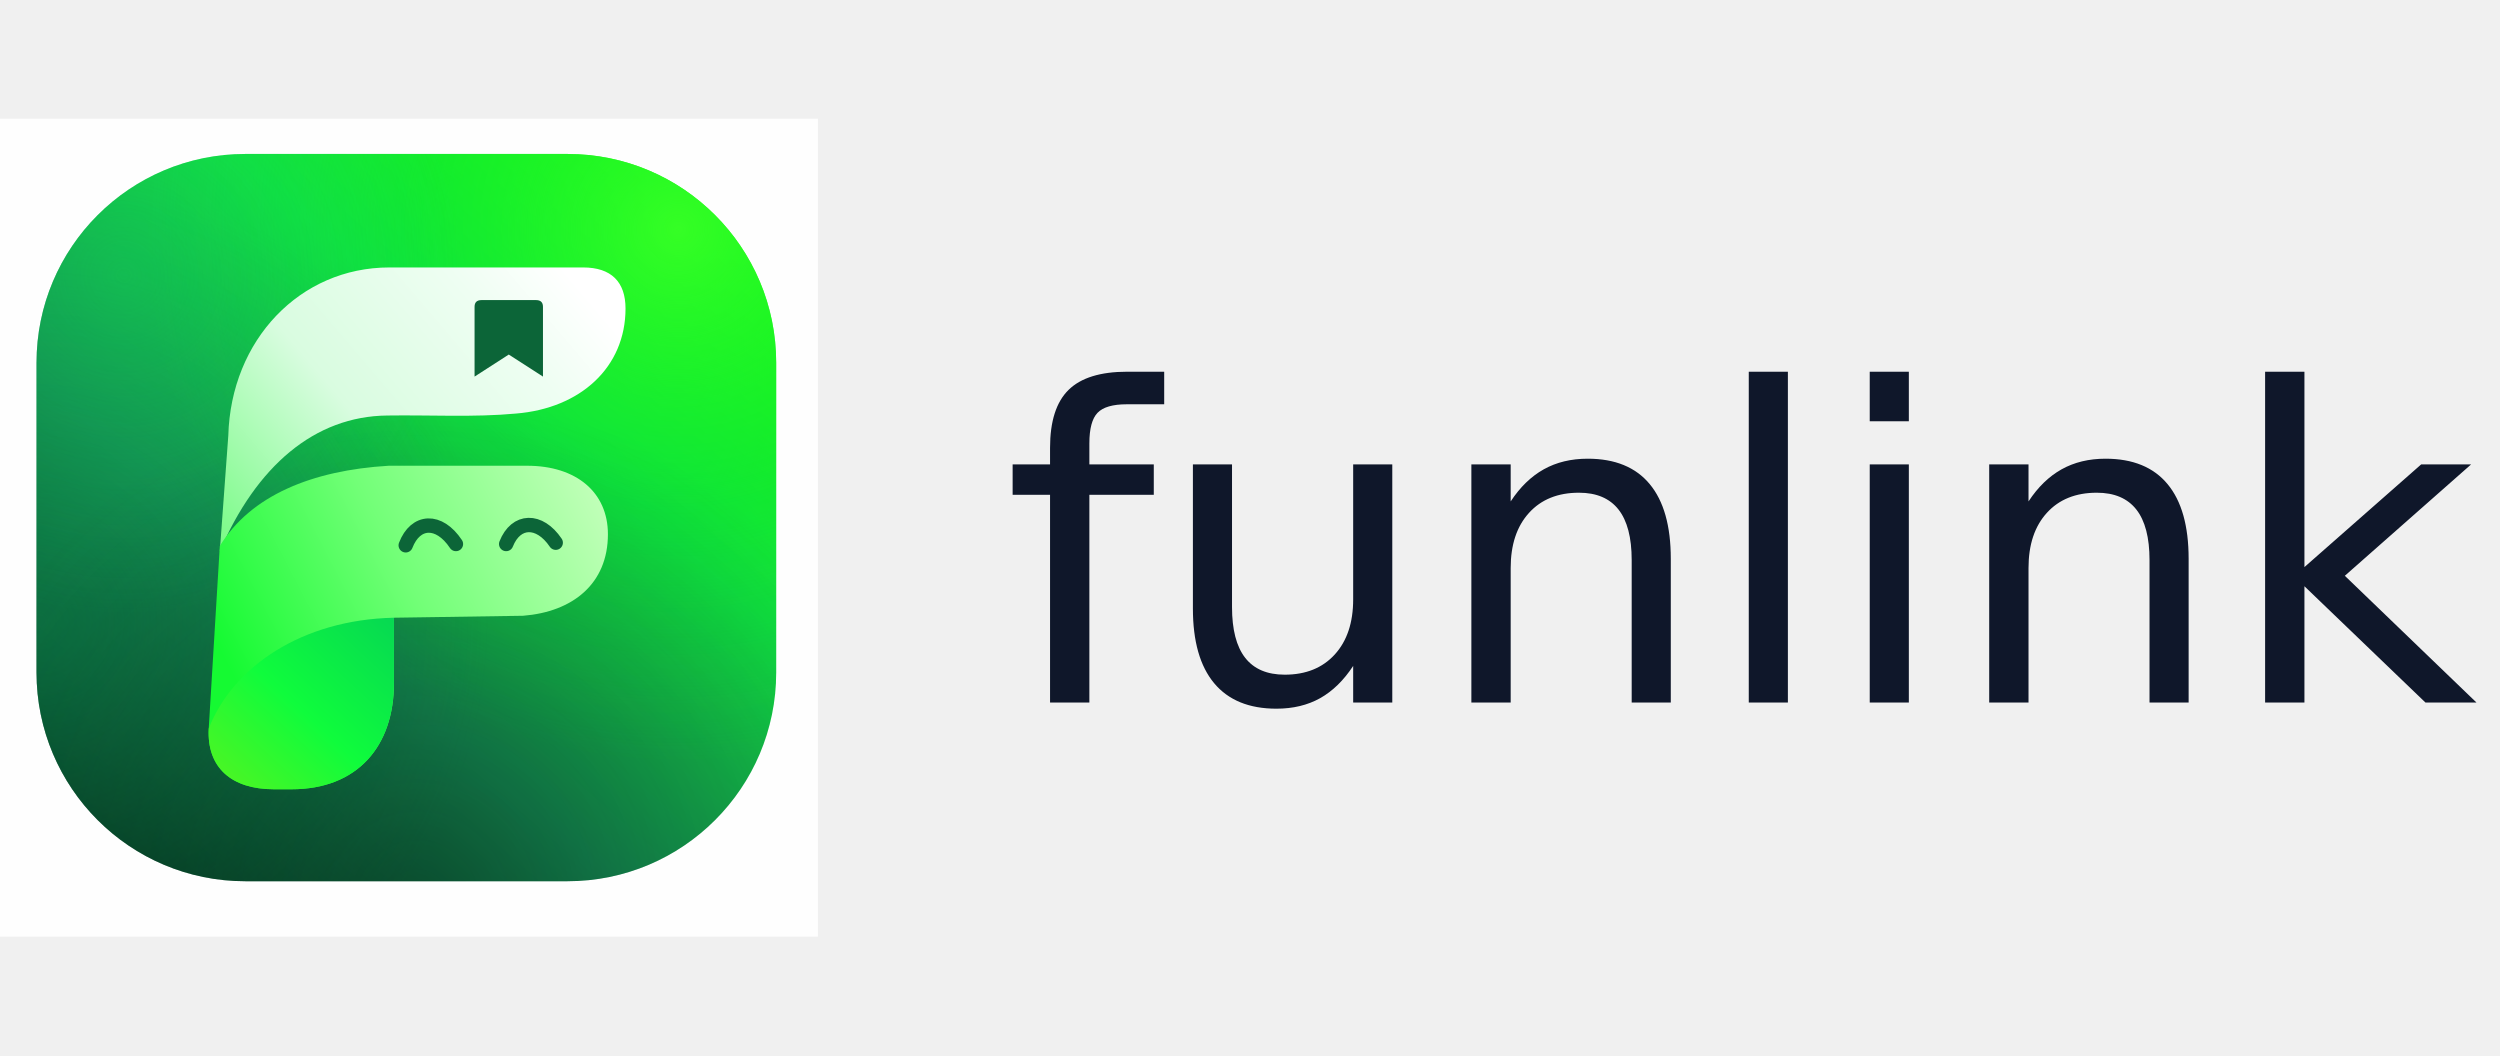
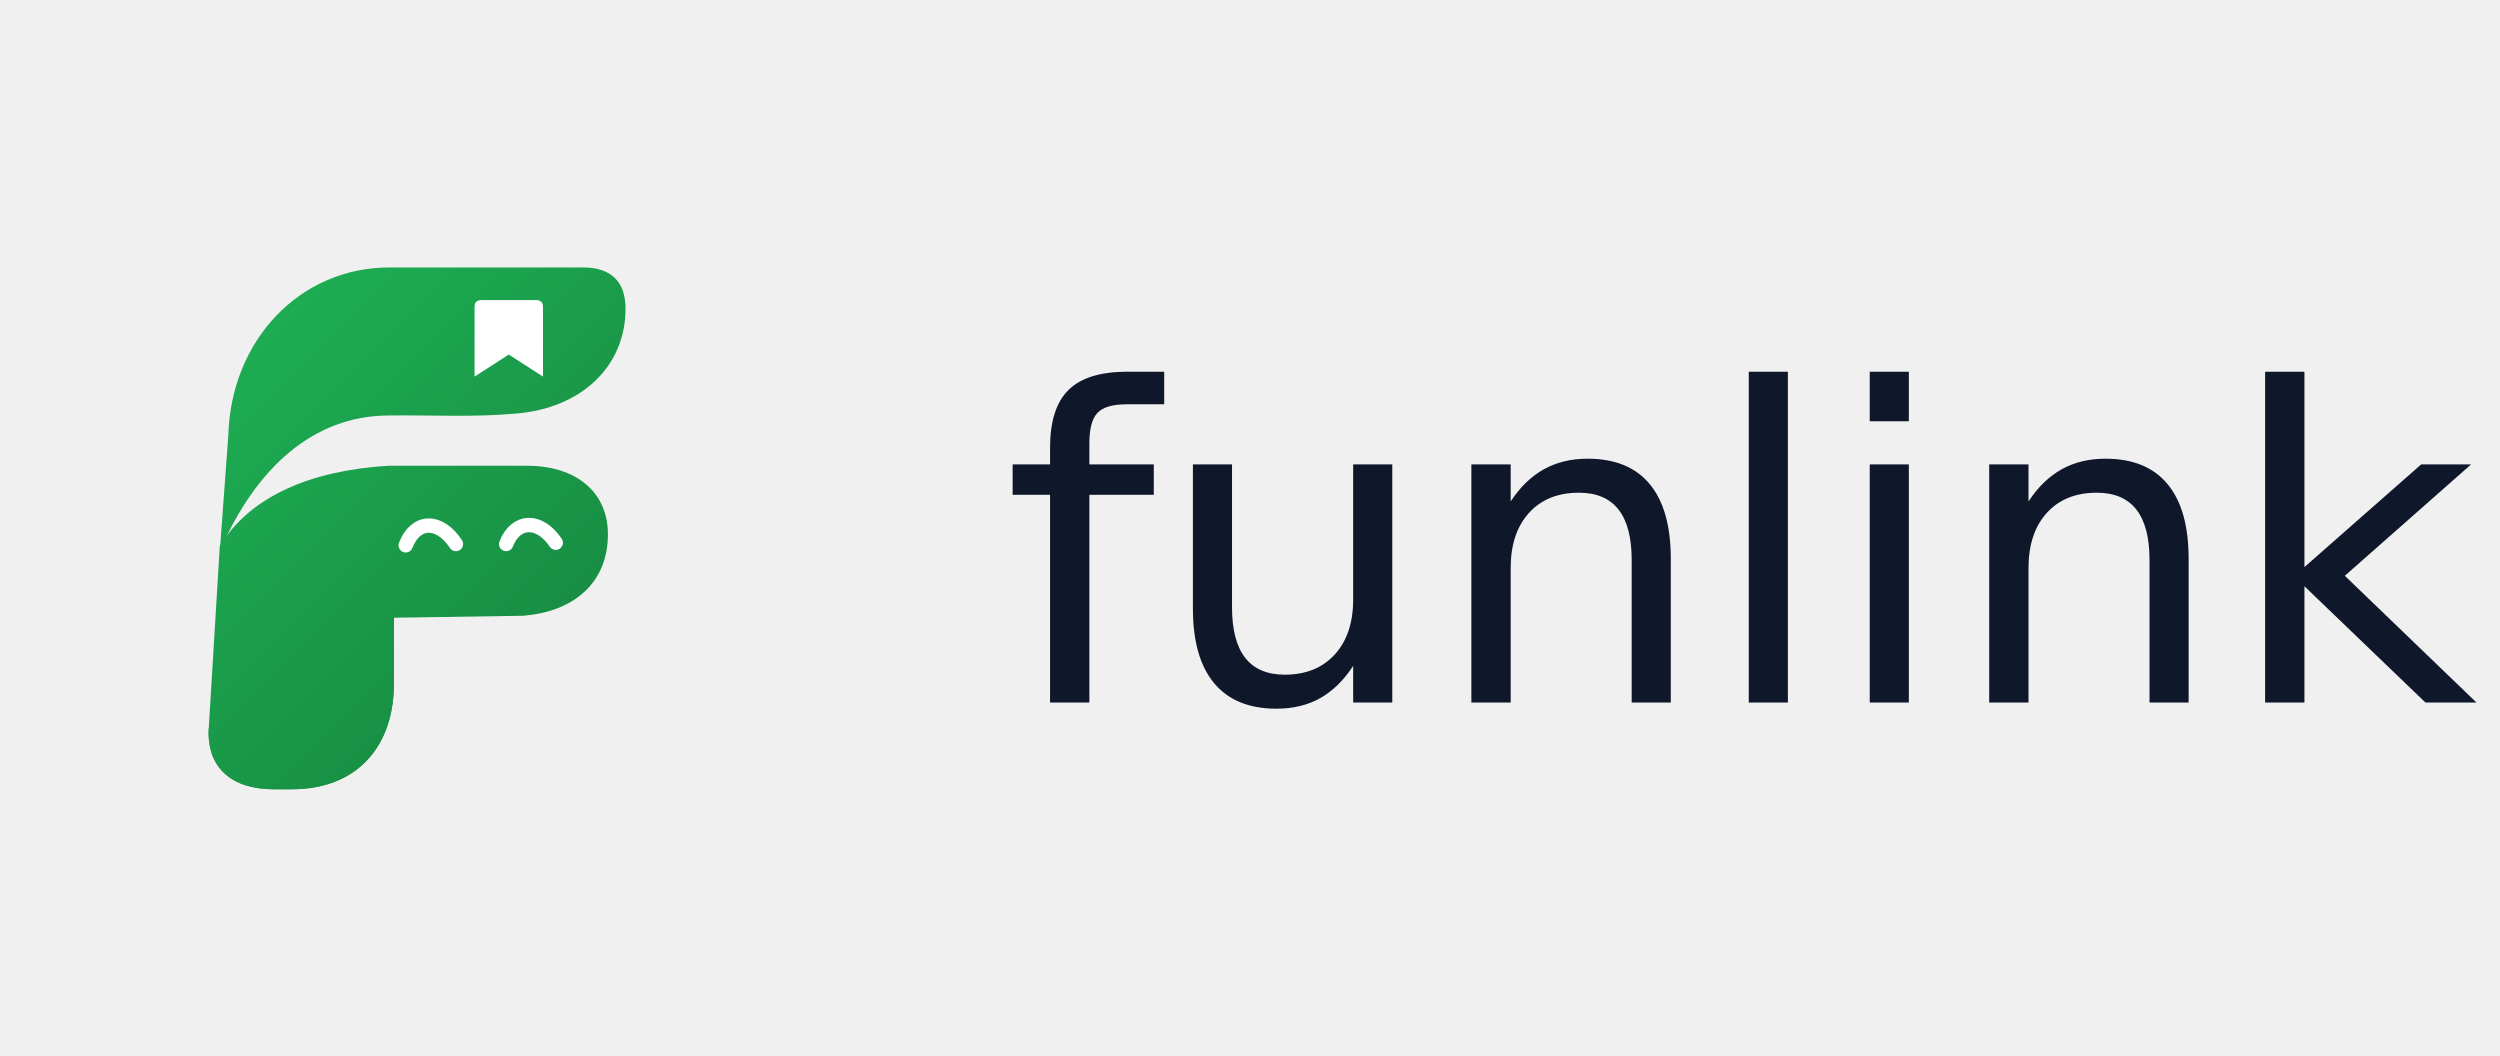
<svg xmlns="http://www.w3.org/2000/svg" viewBox="0 0 758 320" width="758" height="320" role="img" aria-label="funlink">
  <defs>
    <linearGradient id="g" x1="0" y1="0" x2="1024" y2="1024" gradientUnits="userSpaceOnUse">
      <stop offset="0" stop-color="#22C55E" />
      <stop offset="1" stop-color="#15803D" />
    </linearGradient>
  </defs>
  <g transform="translate(0,36.0) scale(0.2421875)">
-     <svg viewBox="0 0 1254 1254" width="1024" height="1024" role="img" aria-label="funlink logo">
-       <defs>
-         <linearGradient id="background" x1="130" y1="1100" x2="1010" y2="90" gradientUnits="userSpaceOnUse">
-           <stop offset="0" stop-color="#05341f" />
-           <stop offset=".36" stop-color="#158951" />
-           <stop offset=".7" stop-color="#12dc42" />
-           <stop offset="1" stop-color="#1ffa10" />
-         </linearGradient>
-         <radialGradient id="sky" cx="1040" cy="170" r="820" gradientUnits="userSpaceOnUse">
-           <stop offset="0" stop-color="#37ff26" stop-opacity=".92" />
-           <stop offset=".5" stop-color="#08ee30" stop-opacity=".32" />
-           <stop offset="1" stop-color="#08ee30" stop-opacity="0" />
-         </radialGradient>
-         <radialGradient id="left-shade" cx="60" cy="770" r="690" gradientUnits="userSpaceOnUse">
-           <stop offset="0" stop-color="#0c834b" stop-opacity=".55" />
-           <stop offset="1" stop-color="#0c834b" stop-opacity="0" />
-         </radialGradient>
-         <radialGradient id="left-blue" cx="190" cy="240" r="520" gradientUnits="userSpaceOnUse">
-           <stop offset="0" stop-color="#13dd61" stop-opacity=".35" />
-           <stop offset="1" stop-color="#13dd61" stop-opacity="0" />
-         </radialGradient>
-         <radialGradient id="bottom-shade" cx="640" cy="1200" r="780" gradientUnits="userSpaceOnUse">
-           <stop offset="0" stop-color="#052c1d" stop-opacity=".4" />
-           <stop offset="1" stop-color="#052c1d" stop-opacity="0" />
-         </radialGradient>
-         <linearGradient id="upper" x1="324" y1="647" x2="843" y2="205" gradientUnits="userSpaceOnUse">
-           <stop offset="0" stop-color="#78fb85" />
-           <stop offset=".43" stop-color="#d9fce0" />
-           <stop offset=".8" stop-color="#eefef2" />
-           <stop offset="1" stop-color="#ffffff" />
-         </linearGradient>
-         <linearGradient id="face" x1="332" y1="805" x2="907" y2="507" gradientUnits="userSpaceOnUse">
-           <stop offset="0" stop-color="#15fa32" />
-           <stop offset=".47" stop-color="#72ff77" />
-           <stop offset="1" stop-color="#c6ffbd" />
-         </linearGradient>
-         <linearGradient id="foot" x1="337" y1="1020" x2="591" y2="744" gradientUnits="userSpaceOnUse">
-           <stop offset="0" stop-color="#4ef523" />
-           <stop offset=".45" stop-color="#0ffc3c" />
-           <stop offset="1" stop-color="#06d753" />
-         </linearGradient>
-         <clipPath id="tile">
-           <rect x="56" y="54" width="1134" height="1115" rx="320" />
-         </clipPath>
-       </defs>
-       <rect width="1254" height="1254" fill="#fefefe" />
-       <g clip-path="url(#tile)">
-         <rect x="56" y="54" width="1134" height="1115" fill="url(#background)" />
-         <rect x="56" y="54" width="1134" height="1115" fill="url(#sky)" />
-         <rect x="56" y="54" width="1134" height="1115" fill="url(#left-shade)" />
-         <rect x="56" y="54" width="1134" height="1115" fill="url(#left-blue)" />
-         <rect x="56" y="54" width="1134" height="1115" fill="url(#bottom-shade)" />
-       </g>
-       <path id="upper-shape" fill="url(#upper)" d="M 350 486 C 354 339 460 228 597 228 H 894 C 937 228 959 250 959 291 C 959 381 890 444 791 452 C 727 458 659 454 594 455 C 482 456 393 533 337 663 Z" />
-       <path id="face-shape" fill="url(#face)" d="M 337 655 C 384 578 478 539 596 532 H 808 C 884 532 932 573 932 637 C 932 713 878 756 802 762 L 604 765 V 865 C 604 962 548 1028 447 1028 H 420 C 355 1028 317 995 320 935 Z" />
-       <path id="foot-shape" fill="url(#foot)" d="M 320 935 C 357 840 463 768 604 765 V 865 C 604 962 548 1028 447 1028 H 420 C 355 1028 317 995 320 935 Z" />
-       <path id="eyes" fill="none" stroke="#0c6538" stroke-width="22" stroke-linecap="round" d="M 622 654 C 637 615 673 613 699 652 M 776 652 C 791 614 827 613 852 650" />
-       <g transform="translate(780,336) scale(0.23) translate(-512,-512)">
-         <path fill="#0c6538" d="M 330 260 H 694 Q 740 260 740 305 V 770 L 512 623 L 284 770 V 305 Q 284 260 330 260 Z" />
-       </g>
-     </svg>
+     <g transform="scale(0.8165869)">
+       <path fill="url(#g)" d="M 350 486 C 354 339 460 228 597 228 H 894 C 937 228 959 250 959 291 C 959 381 890 444 791 452 C 727 458 659 454 594 455 C 482 456 393 533 337 663 Z" />
+       <path fill="url(#g)" d="M 337 655 C 384 578 478 539 596 532 H 808 C 884 532 932 573 932 637 C 932 713 878 756 802 762 L 604 765 V 865 C 604 962 548 1028 447 1028 H 420 C 355 1028 317 995 320 935 Z" />
+       <path fill="url(#g)" d="M 320 935 C 357 840 463 768 604 765 V 865 C 604 962 548 1028 447 1028 H 420 C 355 1028 317 995 320 935 Z" />
+       <path fill="none" stroke="#FFFFFF" stroke-width="22" stroke-linecap="round" d="M 622 654 C 637 615 673 613 699 652 M 776 652 C 791 614 827 613 852 650" />
+     </g>
+     <g transform="scale(0.8165869) translate(780,336) scale(0.23) translate(-512,-512)">
+       <path fill="#FFFFFF" d="M 330 260 H 694 Q 740 260 740 305 V 770 L 512 623 L 284 770 V 305 Q 284 260 330 260 Z" />
+     </g>
  </g>
  <text x="304" y="213.0" font-family="'Noto Sans SC','Source Sans 3','DejaVu Sans',sans-serif" font-size="132" font-weight="500" fill="#0F172A">funlink</text>
</svg>
